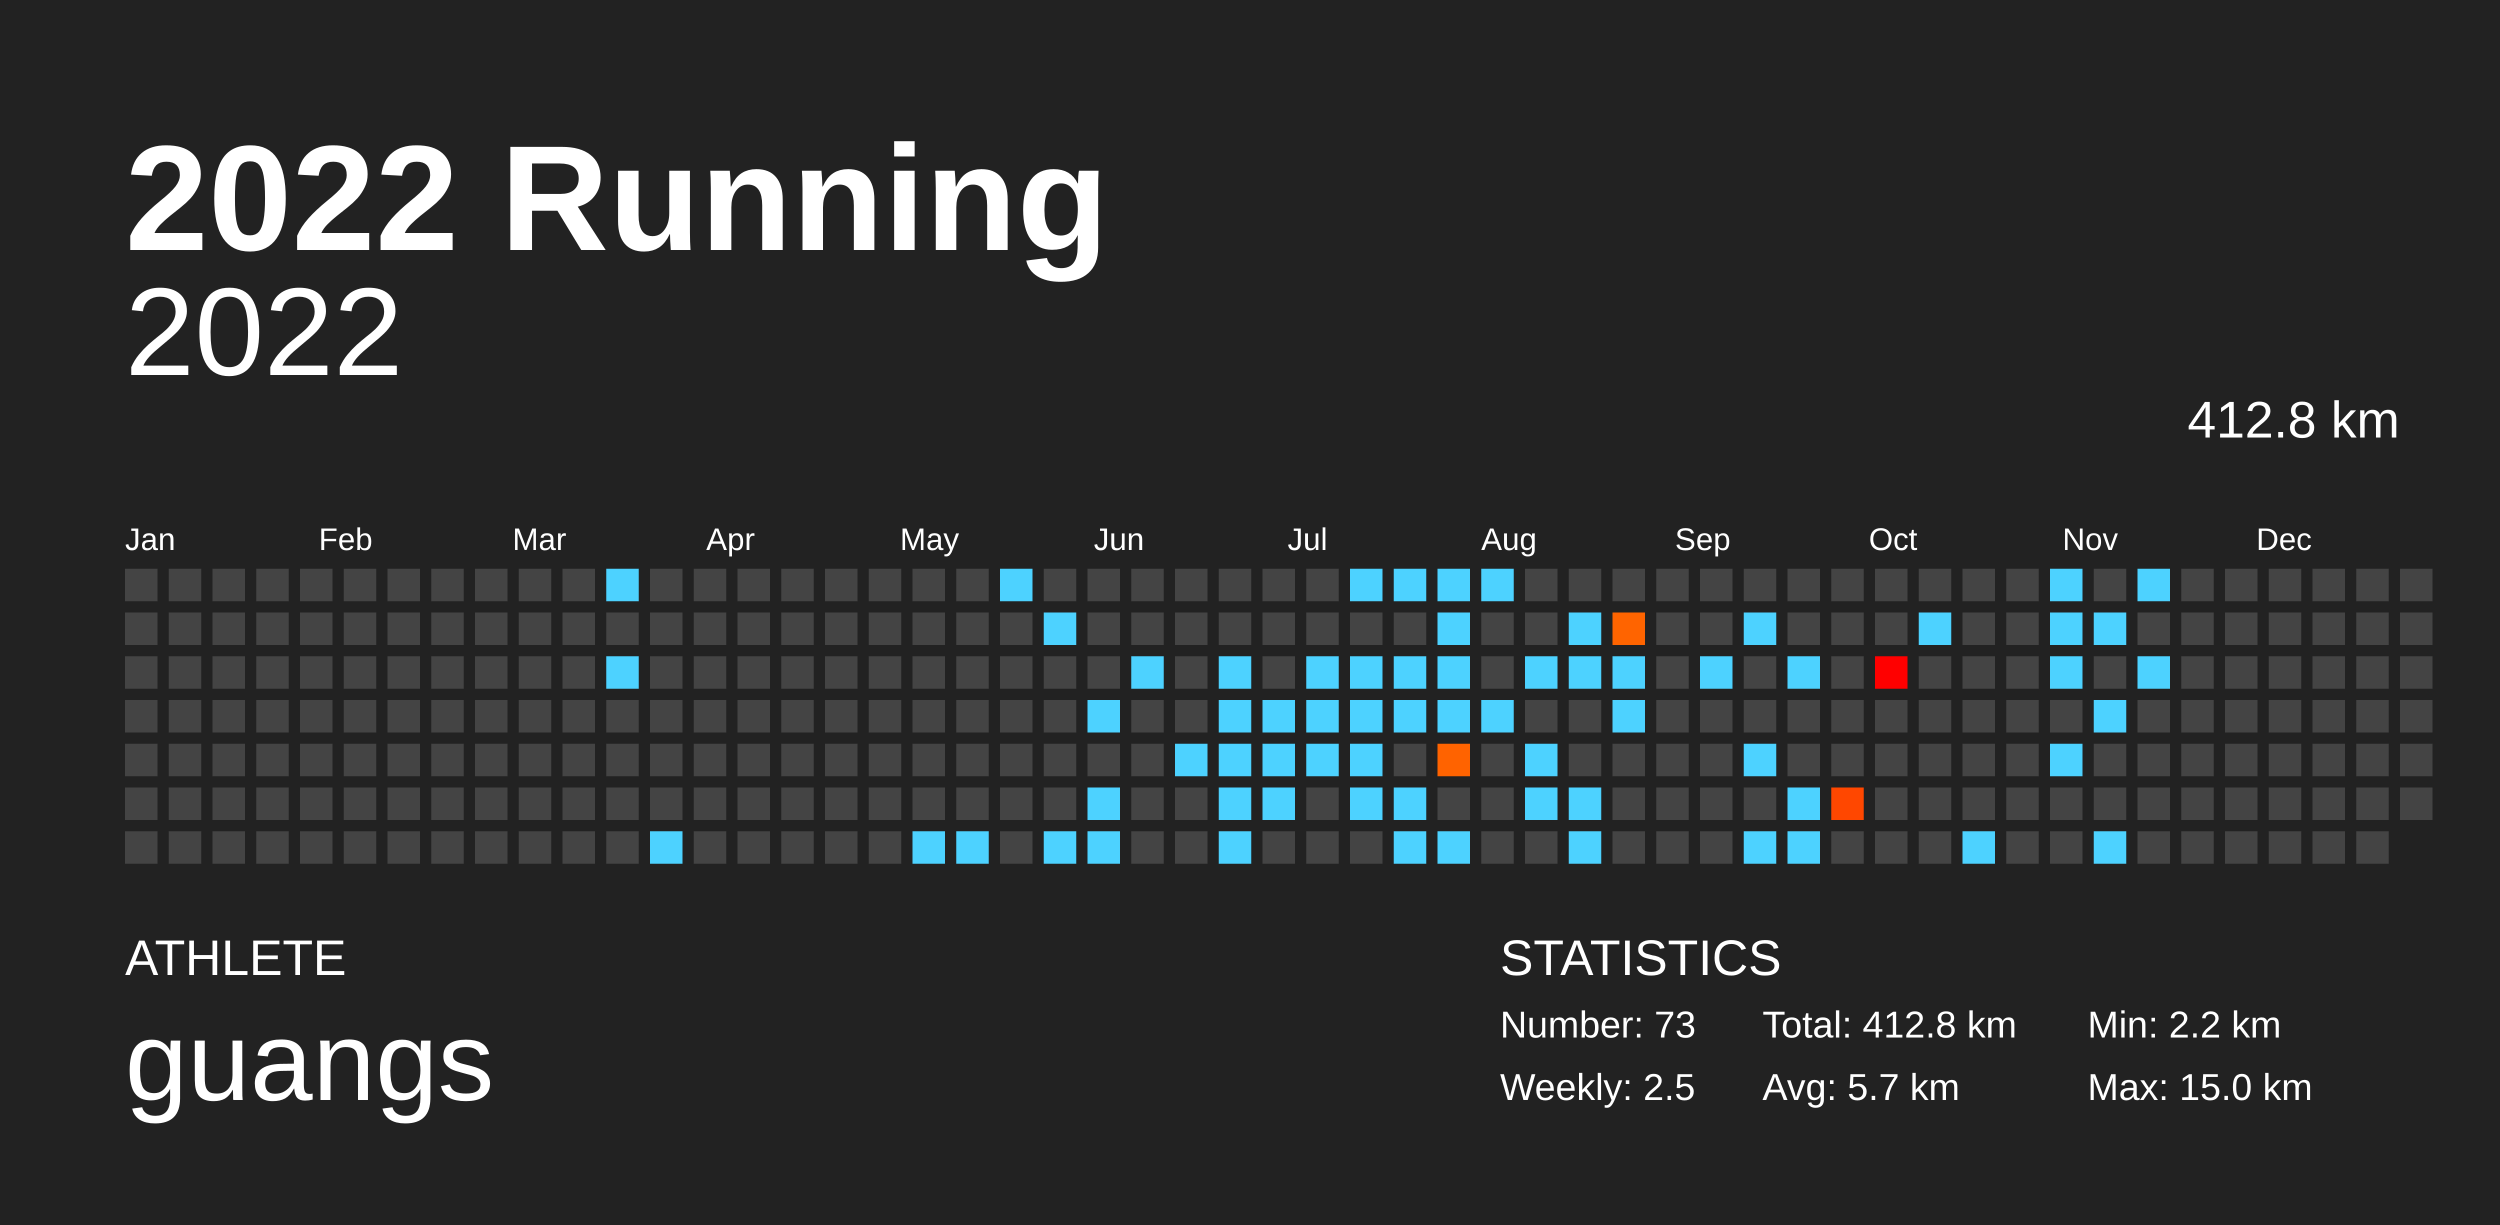
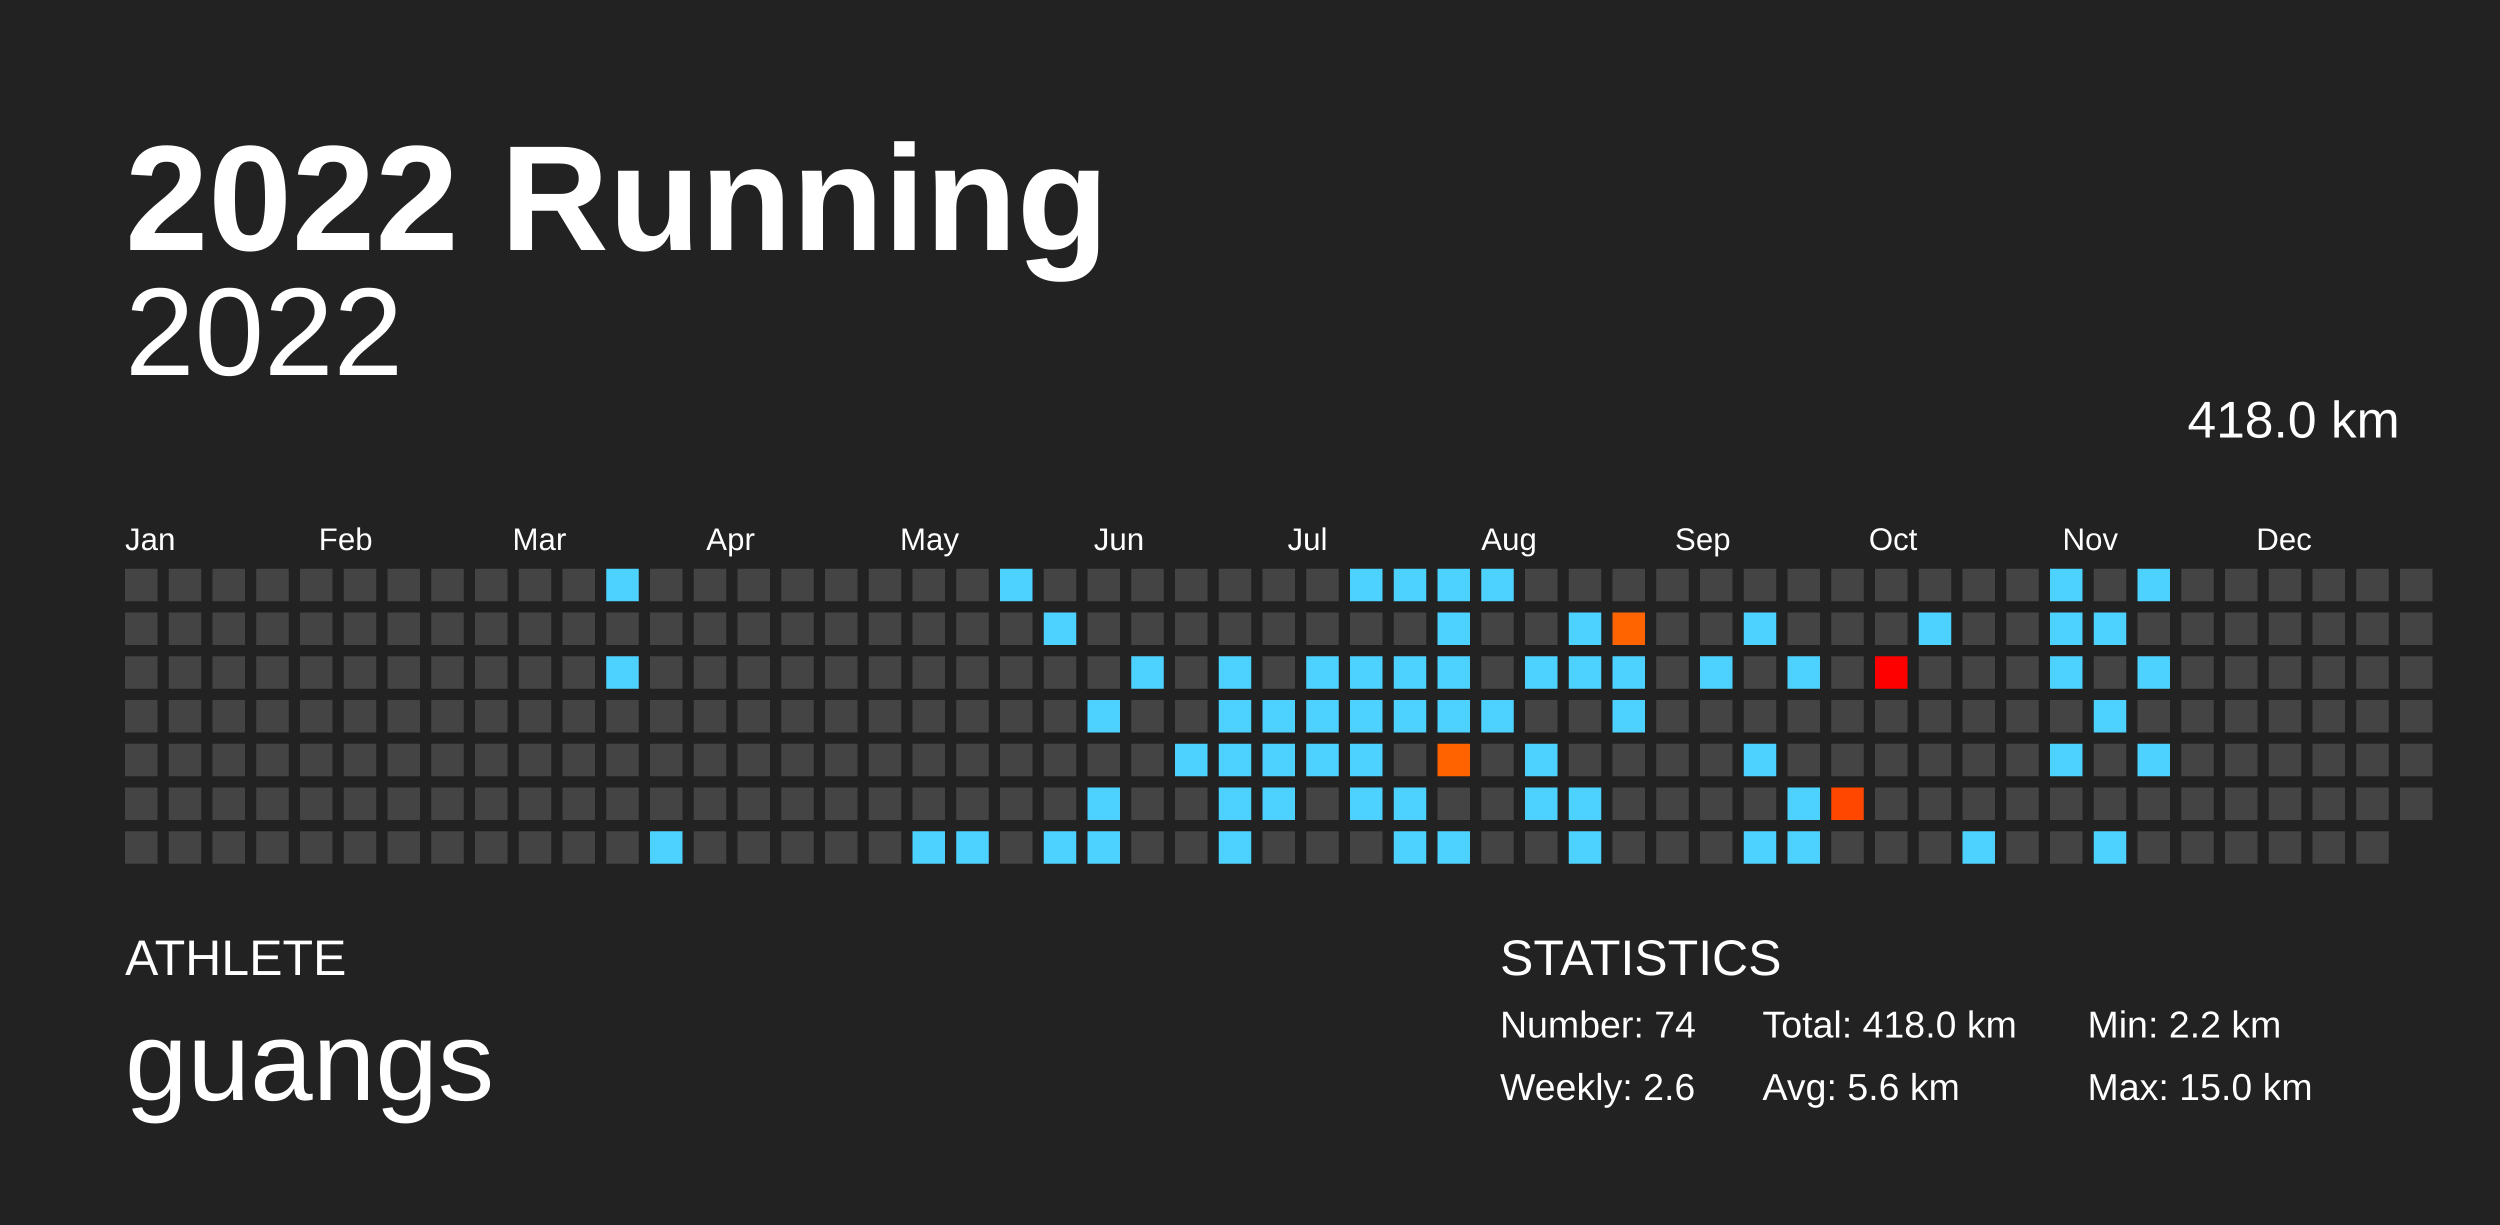
<svg xmlns="http://www.w3.org/2000/svg" baseProfile="full" height="98mm" version="1.1" viewBox="0,0,200,98" width="200mm">
  <defs />
  <rect fill="#222222" height="98" width="200" x="0" y="0" />
  <text fill="#FFFFFF" style="font-size:12px; font-family:Arial; font-weight:bold;" x="10" y="20">2022 Running</text>
  <text fill="#FFFFFF" style="font-size:4px; font-family:Arial" x="10" y="78">ATHLETE</text>
  <text fill="#FFFFFF" style="font-size:9px; font-family:Arial" x="10" y="88">guangs</text>
  <text fill="#FFFFFF" style="font-size:4px; font-family:Arial" x="120" y="78">STATISTICS</text>
-   <text fill="#FFFFFF" style="font-size:3px; font-family:Arial" x="120" y="83">Number: 73</text>
-   <text fill="#FFFFFF" style="font-size:3px; font-family:Arial" x="120" y="88">Weekly: 2.5</text>
-   <text fill="#FFFFFF" style="font-size:3px; font-family:Arial" x="141" y="83">Total: 412.8 km</text>
-   <text fill="#FFFFFF" style="font-size:3px; font-family:Arial" x="141" y="88">Avg: 5.7 km</text>
+   <text fill="#FFFFFF" style="font-size:3px; font-family:Arial" x="120" y="83">Number: 74</text>
+   <text fill="#FFFFFF" style="font-size:3px; font-family:Arial" x="120" y="88">Weekly: 2.6</text>
+   <text fill="#FFFFFF" style="font-size:3px; font-family:Arial" x="141" y="83">Total: 418.0 km</text>
+   <text fill="#FFFFFF" style="font-size:3px; font-family:Arial" x="141" y="88">Avg: 5.6 km</text>
  <text fill="#FFFFFF" style="font-size:3px; font-family:Arial" x="167" y="83">Min: 2.2 km</text>
  <text fill="#FFFFFF" style="font-size:3px; font-family:Arial" x="167" y="88">Max: 15.0 km</text>
  <text alignment-baseline="hanging" fill="#FFFFFF" style="font-size:10.0px; font-family:Arial;" x="10" y="30">2022</text>
-   <text alignment-baseline="hanging" fill="#FFFFFF" style="font-size:4.125px; font-family:Arial;" x="175" y="35">412.8 km</text>
+   <text alignment-baseline="hanging" fill="#FFFFFF" style="font-size:4.125px; font-family:Arial;" x="175" y="35">418.0 km</text>
  <text fill="#FFFFFF" style="font-size:2.5px; font-family:Arial" x="10.0" y="44">Jan</text>
  <text fill="#FFFFFF" style="font-size:2.5px; font-family:Arial" x="25.5" y="44">Feb</text>
  <text fill="#FFFFFF" style="font-size:2.5px; font-family:Arial" x="41.0" y="44">Mar</text>
  <text fill="#FFFFFF" style="font-size:2.5px; font-family:Arial" x="56.5" y="44">Apr</text>
  <text fill="#FFFFFF" style="font-size:2.5px; font-family:Arial" x="72.0" y="44">May</text>
  <text fill="#FFFFFF" style="font-size:2.5px; font-family:Arial" x="87.5" y="44">Jun</text>
  <text fill="#FFFFFF" style="font-size:2.5px; font-family:Arial" x="103.0" y="44">Jul</text>
  <text fill="#FFFFFF" style="font-size:2.5px; font-family:Arial" x="118.5" y="44">Aug</text>
  <text fill="#FFFFFF" style="font-size:2.5px; font-family:Arial" x="134.0" y="44">Sep</text>
  <text fill="#FFFFFF" style="font-size:2.5px; font-family:Arial" x="149.5" y="44">Oct</text>
  <text fill="#FFFFFF" style="font-size:2.5px; font-family:Arial" x="165.0" y="44">Nov</text>
  <text fill="#FFFFFF" style="font-size:2.5px; font-family:Arial" x="180.5" y="44">Dec</text>
  <rect fill="#444444" height="2.6" width="2.6" x="10.0" y="45.5" />
  <rect fill="#444444" height="2.6" width="2.6" x="10.0" y="49.0" />
  <rect fill="#444444" height="2.6" width="2.6" x="10.0" y="52.5" />
  <rect fill="#444444" height="2.6" width="2.6" x="10.0" y="56.0" />
  <rect fill="#444444" height="2.6" width="2.6" x="10.0" y="59.5" />
  <rect fill="#444444" height="2.6" width="2.6" x="10.0" y="63.0" />
  <rect fill="#444444" height="2.6" width="2.6" x="10.0" y="66.5" />
  <rect fill="#444444" height="2.6" width="2.6" x="13.5" y="45.5" />
  <rect fill="#444444" height="2.6" width="2.6" x="13.5" y="49.0" />
  <rect fill="#444444" height="2.6" width="2.6" x="13.5" y="52.5" />
  <rect fill="#444444" height="2.6" width="2.6" x="13.5" y="56.0" />
  <rect fill="#444444" height="2.6" width="2.6" x="13.5" y="59.5" />
  <rect fill="#444444" height="2.6" width="2.6" x="13.5" y="63.0" />
  <rect fill="#444444" height="2.6" width="2.6" x="13.5" y="66.5" />
  <rect fill="#444444" height="2.6" width="2.6" x="17.0" y="45.5" />
  <rect fill="#444444" height="2.6" width="2.6" x="17.0" y="49.0" />
  <rect fill="#444444" height="2.6" width="2.6" x="17.0" y="52.5" />
  <rect fill="#444444" height="2.6" width="2.6" x="17.0" y="56.0" />
  <rect fill="#444444" height="2.6" width="2.6" x="17.0" y="59.5" />
  <rect fill="#444444" height="2.6" width="2.6" x="17.0" y="63.0" />
  <rect fill="#444444" height="2.6" width="2.6" x="17.0" y="66.5" />
  <rect fill="#444444" height="2.6" width="2.6" x="20.5" y="45.5" />
  <rect fill="#444444" height="2.6" width="2.6" x="20.5" y="49.0" />
  <rect fill="#444444" height="2.6" width="2.6" x="20.5" y="52.5" />
  <rect fill="#444444" height="2.6" width="2.6" x="20.5" y="56.0" />
  <rect fill="#444444" height="2.6" width="2.6" x="20.5" y="59.5" />
  <rect fill="#444444" height="2.6" width="2.6" x="20.5" y="63.0" />
  <rect fill="#444444" height="2.6" width="2.6" x="20.5" y="66.5" />
  <rect fill="#444444" height="2.6" width="2.6" x="24.0" y="45.5" />
  <rect fill="#444444" height="2.6" width="2.6" x="24.0" y="49.0" />
  <rect fill="#444444" height="2.6" width="2.6" x="24.0" y="52.5" />
  <rect fill="#444444" height="2.6" width="2.6" x="24.0" y="56.0" />
  <rect fill="#444444" height="2.6" width="2.6" x="24.0" y="59.5" />
  <rect fill="#444444" height="2.6" width="2.6" x="24.0" y="63.0" />
  <rect fill="#444444" height="2.6" width="2.6" x="24.0" y="66.5" />
  <rect fill="#444444" height="2.6" width="2.6" x="27.5" y="45.5" />
  <rect fill="#444444" height="2.6" width="2.6" x="27.5" y="49.0" />
  <rect fill="#444444" height="2.6" width="2.6" x="27.5" y="52.5" />
  <rect fill="#444444" height="2.6" width="2.6" x="27.5" y="56.0" />
  <rect fill="#444444" height="2.6" width="2.6" x="27.5" y="59.5" />
  <rect fill="#444444" height="2.6" width="2.6" x="27.5" y="63.0" />
  <rect fill="#444444" height="2.6" width="2.6" x="27.5" y="66.5" />
  <rect fill="#444444" height="2.6" width="2.6" x="31.0" y="45.5" />
  <rect fill="#444444" height="2.6" width="2.6" x="31.0" y="49.0" />
  <rect fill="#444444" height="2.6" width="2.6" x="31.0" y="52.5" />
  <rect fill="#444444" height="2.6" width="2.6" x="31.0" y="56.0" />
  <rect fill="#444444" height="2.6" width="2.6" x="31.0" y="59.5" />
  <rect fill="#444444" height="2.6" width="2.6" x="31.0" y="63.0" />
  <rect fill="#444444" height="2.6" width="2.6" x="31.0" y="66.5" />
  <rect fill="#444444" height="2.6" width="2.6" x="34.5" y="45.5" />
  <rect fill="#444444" height="2.6" width="2.6" x="34.5" y="49.0" />
  <rect fill="#444444" height="2.6" width="2.6" x="34.5" y="52.5" />
  <rect fill="#444444" height="2.6" width="2.6" x="34.5" y="56.0" />
  <rect fill="#444444" height="2.6" width="2.6" x="34.5" y="59.5" />
  <rect fill="#444444" height="2.6" width="2.6" x="34.5" y="63.0" />
  <rect fill="#444444" height="2.6" width="2.6" x="34.5" y="66.5" />
  <rect fill="#444444" height="2.6" width="2.6" x="38.0" y="45.5" />
  <rect fill="#444444" height="2.6" width="2.6" x="38.0" y="49.0" />
  <rect fill="#444444" height="2.6" width="2.6" x="38.0" y="52.5" />
  <rect fill="#444444" height="2.6" width="2.6" x="38.0" y="56.0" />
  <rect fill="#444444" height="2.6" width="2.6" x="38.0" y="59.5" />
  <rect fill="#444444" height="2.6" width="2.6" x="38.0" y="63.0" />
  <rect fill="#444444" height="2.6" width="2.6" x="38.0" y="66.5" />
  <rect fill="#444444" height="2.6" width="2.6" x="41.5" y="45.5" />
  <rect fill="#444444" height="2.6" width="2.6" x="41.5" y="49.0" />
  <rect fill="#444444" height="2.6" width="2.6" x="41.5" y="52.5" />
  <rect fill="#444444" height="2.6" width="2.6" x="41.5" y="56.0" />
  <rect fill="#444444" height="2.6" width="2.6" x="41.5" y="59.5" />
  <rect fill="#444444" height="2.6" width="2.6" x="41.5" y="63.0" />
  <rect fill="#444444" height="2.6" width="2.6" x="41.5" y="66.5" />
  <rect fill="#444444" height="2.6" width="2.6" x="45.0" y="45.5" />
  <rect fill="#444444" height="2.6" width="2.6" x="45.0" y="49.0" />
  <rect fill="#444444" height="2.6" width="2.6" x="45.0" y="52.5" />
  <rect fill="#444444" height="2.6" width="2.6" x="45.0" y="56.0" />
  <rect fill="#444444" height="2.6" width="2.6" x="45.0" y="59.5" />
  <rect fill="#444444" height="2.6" width="2.6" x="45.0" y="63.0" />
  <rect fill="#444444" height="2.6" width="2.6" x="45.0" y="66.5" />
  <rect fill="#4dd2ff" height="2.6" width="2.6" x="48.5" y="45.5" />
  <rect fill="#444444" height="2.6" width="2.6" x="48.5" y="49.0" />
  <rect fill="#4dd2ff" height="2.6" width="2.6" x="48.5" y="52.5" />
  <rect fill="#444444" height="2.6" width="2.6" x="48.5" y="56.0" />
  <rect fill="#444444" height="2.6" width="2.6" x="48.5" y="59.5" />
  <rect fill="#444444" height="2.6" width="2.6" x="48.5" y="63.0" />
  <rect fill="#444444" height="2.6" width="2.6" x="48.5" y="66.5" />
  <rect fill="#444444" height="2.6" width="2.6" x="52.0" y="45.5" />
  <rect fill="#444444" height="2.6" width="2.6" x="52.0" y="49.0" />
  <rect fill="#444444" height="2.6" width="2.6" x="52.0" y="52.5" />
  <rect fill="#444444" height="2.6" width="2.6" x="52.0" y="56.0" />
  <rect fill="#444444" height="2.6" width="2.6" x="52.0" y="59.5" />
  <rect fill="#444444" height="2.6" width="2.6" x="52.0" y="63.0" />
  <rect fill="#4dd2ff" height="2.6" width="2.6" x="52.0" y="66.5" />
  <rect fill="#444444" height="2.6" width="2.6" x="55.5" y="45.5" />
  <rect fill="#444444" height="2.6" width="2.6" x="55.5" y="49.0" />
  <rect fill="#444444" height="2.6" width="2.6" x="55.5" y="52.5" />
  <rect fill="#444444" height="2.6" width="2.6" x="55.5" y="56.0" />
  <rect fill="#444444" height="2.6" width="2.6" x="55.5" y="59.5" />
  <rect fill="#444444" height="2.6" width="2.6" x="55.5" y="63.0" />
  <rect fill="#444444" height="2.6" width="2.6" x="55.5" y="66.5" />
  <rect fill="#444444" height="2.6" width="2.6" x="59.0" y="45.5" />
  <rect fill="#444444" height="2.6" width="2.6" x="59.0" y="49.0" />
  <rect fill="#444444" height="2.6" width="2.6" x="59.0" y="52.5" />
  <rect fill="#444444" height="2.6" width="2.6" x="59.0" y="56.0" />
  <rect fill="#444444" height="2.6" width="2.6" x="59.0" y="59.5" />
  <rect fill="#444444" height="2.6" width="2.6" x="59.0" y="63.0" />
  <rect fill="#444444" height="2.6" width="2.6" x="59.0" y="66.5" />
  <rect fill="#444444" height="2.6" width="2.6" x="62.5" y="45.5" />
  <rect fill="#444444" height="2.6" width="2.6" x="62.5" y="49.0" />
  <rect fill="#444444" height="2.6" width="2.6" x="62.5" y="52.5" />
  <rect fill="#444444" height="2.6" width="2.6" x="62.5" y="56.0" />
  <rect fill="#444444" height="2.6" width="2.6" x="62.5" y="59.5" />
  <rect fill="#444444" height="2.6" width="2.6" x="62.5" y="63.0" />
  <rect fill="#444444" height="2.6" width="2.6" x="62.5" y="66.5" />
  <rect fill="#444444" height="2.6" width="2.6" x="66.0" y="45.5" />
  <rect fill="#444444" height="2.6" width="2.6" x="66.0" y="49.0" />
  <rect fill="#444444" height="2.6" width="2.6" x="66.0" y="52.5" />
  <rect fill="#444444" height="2.6" width="2.6" x="66.0" y="56.0" />
  <rect fill="#444444" height="2.6" width="2.6" x="66.0" y="59.5" />
  <rect fill="#444444" height="2.6" width="2.6" x="66.0" y="63.0" />
  <rect fill="#444444" height="2.6" width="2.6" x="66.0" y="66.5" />
  <rect fill="#444444" height="2.6" width="2.6" x="69.5" y="45.5" />
  <rect fill="#444444" height="2.6" width="2.6" x="69.5" y="49.0" />
  <rect fill="#444444" height="2.6" width="2.6" x="69.5" y="52.5" />
  <rect fill="#444444" height="2.6" width="2.6" x="69.5" y="56.0" />
  <rect fill="#444444" height="2.6" width="2.6" x="69.5" y="59.5" />
  <rect fill="#444444" height="2.6" width="2.6" x="69.5" y="63.0" />
  <rect fill="#444444" height="2.6" width="2.6" x="69.5" y="66.5" />
  <rect fill="#444444" height="2.6" width="2.6" x="73.0" y="45.5" />
  <rect fill="#444444" height="2.6" width="2.6" x="73.0" y="49.0" />
  <rect fill="#444444" height="2.6" width="2.6" x="73.0" y="52.5" />
  <rect fill="#444444" height="2.6" width="2.6" x="73.0" y="56.0" />
  <rect fill="#444444" height="2.6" width="2.6" x="73.0" y="59.5" />
  <rect fill="#444444" height="2.6" width="2.6" x="73.0" y="63.0" />
  <rect fill="#4dd2ff" height="2.6" width="2.6" x="73.0" y="66.5" />
  <rect fill="#444444" height="2.6" width="2.6" x="76.5" y="45.5" />
  <rect fill="#444444" height="2.6" width="2.6" x="76.5" y="49.0" />
  <rect fill="#444444" height="2.6" width="2.6" x="76.5" y="52.5" />
  <rect fill="#444444" height="2.6" width="2.6" x="76.5" y="56.0" />
  <rect fill="#444444" height="2.6" width="2.6" x="76.5" y="59.5" />
  <rect fill="#444444" height="2.6" width="2.6" x="76.5" y="63.0" />
  <rect fill="#4dd2ff" height="2.6" width="2.6" x="76.5" y="66.5" />
  <rect fill="#4dd2ff" height="2.6" width="2.6" x="80.0" y="45.5" />
  <rect fill="#444444" height="2.6" width="2.6" x="80.0" y="49.0" />
  <rect fill="#444444" height="2.6" width="2.6" x="80.0" y="52.5" />
  <rect fill="#444444" height="2.6" width="2.6" x="80.0" y="56.0" />
  <rect fill="#444444" height="2.6" width="2.6" x="80.0" y="59.5" />
  <rect fill="#444444" height="2.6" width="2.6" x="80.0" y="63.0" />
  <rect fill="#444444" height="2.6" width="2.6" x="80.0" y="66.5" />
  <rect fill="#444444" height="2.6" width="2.6" x="83.5" y="45.5" />
  <rect fill="#4dd2ff" height="2.6" width="2.6" x="83.5" y="49.0" />
  <rect fill="#444444" height="2.6" width="2.6" x="83.5" y="52.5" />
  <rect fill="#444444" height="2.6" width="2.6" x="83.5" y="56.0" />
  <rect fill="#444444" height="2.6" width="2.6" x="83.5" y="59.5" />
  <rect fill="#444444" height="2.6" width="2.6" x="83.5" y="63.0" />
  <rect fill="#4dd2ff" height="2.6" width="2.6" x="83.5" y="66.5" />
  <rect fill="#444444" height="2.6" width="2.6" x="87.0" y="45.5" />
  <rect fill="#444444" height="2.6" width="2.6" x="87.0" y="49.0" />
  <rect fill="#444444" height="2.6" width="2.6" x="87.0" y="52.5" />
  <rect fill="#4dd2ff" height="2.6" width="2.6" x="87.0" y="56.0" />
  <rect fill="#444444" height="2.6" width="2.6" x="87.0" y="59.5" />
  <rect fill="#4dd2ff" height="2.6" width="2.6" x="87.0" y="63.0" />
  <rect fill="#4dd2ff" height="2.6" width="2.6" x="87.0" y="66.5" />
  <rect fill="#444444" height="2.6" width="2.6" x="90.5" y="45.5" />
  <rect fill="#444444" height="2.6" width="2.6" x="90.5" y="49.0" />
  <rect fill="#4dd2ff" height="2.6" width="2.6" x="90.5" y="52.5" />
  <rect fill="#444444" height="2.6" width="2.6" x="90.5" y="56.0" />
  <rect fill="#444444" height="2.6" width="2.6" x="90.5" y="59.5" />
  <rect fill="#444444" height="2.6" width="2.6" x="90.5" y="63.0" />
  <rect fill="#444444" height="2.6" width="2.6" x="90.5" y="66.5" />
  <rect fill="#444444" height="2.6" width="2.6" x="94.0" y="45.5" />
  <rect fill="#444444" height="2.6" width="2.6" x="94.0" y="49.0" />
  <rect fill="#444444" height="2.6" width="2.6" x="94.0" y="52.5" />
  <rect fill="#444444" height="2.6" width="2.6" x="94.0" y="56.0" />
  <rect fill="#4dd2ff" height="2.6" width="2.6" x="94.0" y="59.5" />
  <rect fill="#444444" height="2.6" width="2.6" x="94.0" y="63.0" />
  <rect fill="#444444" height="2.6" width="2.6" x="94.0" y="66.5" />
  <rect fill="#444444" height="2.6" width="2.6" x="97.5" y="45.5" />
  <rect fill="#444444" height="2.6" width="2.6" x="97.5" y="49.0" />
  <rect fill="#4dd2ff" height="2.6" width="2.6" x="97.5" y="52.5" />
  <rect fill="#4dd2ff" height="2.6" width="2.6" x="97.5" y="56.0" />
  <rect fill="#4dd2ff" height="2.6" width="2.6" x="97.5" y="59.5" />
  <rect fill="#4dd2ff" height="2.6" width="2.6" x="97.5" y="63.0" />
  <rect fill="#4dd2ff" height="2.6" width="2.6" x="97.5" y="66.5" />
  <rect fill="#444444" height="2.6" width="2.6" x="101.0" y="45.5" />
  <rect fill="#444444" height="2.6" width="2.6" x="101.0" y="49.0" />
  <rect fill="#444444" height="2.6" width="2.6" x="101.0" y="52.5" />
  <rect fill="#4dd2ff" height="2.6" width="2.6" x="101.0" y="56.0" />
  <rect fill="#4dd2ff" height="2.6" width="2.6" x="101.0" y="59.5" />
  <rect fill="#4dd2ff" height="2.6" width="2.6" x="101.0" y="63.0" />
  <rect fill="#444444" height="2.6" width="2.6" x="101.0" y="66.5" />
  <rect fill="#444444" height="2.6" width="2.6" x="104.5" y="45.5" />
  <rect fill="#444444" height="2.6" width="2.6" x="104.5" y="49.0" />
  <rect fill="#4dd2ff" height="2.6" width="2.6" x="104.5" y="52.5" />
  <rect fill="#4dd2ff" height="2.6" width="2.6" x="104.5" y="56.0" />
  <rect fill="#4dd2ff" height="2.6" width="2.6" x="104.5" y="59.5" />
  <rect fill="#444444" height="2.6" width="2.6" x="104.5" y="63.0" />
  <rect fill="#444444" height="2.6" width="2.6" x="104.5" y="66.5" />
  <rect fill="#4dd2ff" height="2.6" width="2.6" x="108.0" y="45.5" />
  <rect fill="#444444" height="2.6" width="2.6" x="108.0" y="49.0" />
  <rect fill="#4dd2ff" height="2.6" width="2.6" x="108.0" y="52.5" />
  <rect fill="#4dd2ff" height="2.6" width="2.6" x="108.0" y="56.0" />
  <rect fill="#4dd2ff" height="2.6" width="2.6" x="108.0" y="59.5" />
  <rect fill="#4dd2ff" height="2.6" width="2.6" x="108.0" y="63.0" />
  <rect fill="#444444" height="2.6" width="2.6" x="108.0" y="66.5" />
  <rect fill="#4dd2ff" height="2.6" width="2.6" x="111.5" y="45.5" />
  <rect fill="#444444" height="2.6" width="2.6" x="111.5" y="49.0" />
  <rect fill="#4dd2ff" height="2.6" width="2.6" x="111.5" y="52.5" />
  <rect fill="#4dd2ff" height="2.6" width="2.6" x="111.5" y="56.0" />
  <rect fill="#444444" height="2.6" width="2.6" x="111.5" y="59.5" />
  <rect fill="#4dd2ff" height="2.6" width="2.6" x="111.5" y="63.0" />
  <rect fill="#4dd2ff" height="2.6" width="2.6" x="111.5" y="66.5" />
  <rect fill="#4dd2ff" height="2.6" width="2.6" x="115.0" y="45.5" />
  <rect fill="#4dd2ff" height="2.6" width="2.6" x="115.0" y="49.0" />
  <rect fill="#4dd2ff" height="2.6" width="2.6" x="115.0" y="52.5" />
  <rect fill="#4dd2ff" height="2.6" width="2.6" x="115.0" y="56.0" />
  <rect fill="#ff6300" height="2.6" width="2.6" x="115.0" y="59.5" />
  <rect fill="#444444" height="2.6" width="2.6" x="115.0" y="63.0" />
  <rect fill="#4dd2ff" height="2.6" width="2.6" x="115.0" y="66.5" />
  <rect fill="#4dd2ff" height="2.6" width="2.6" x="118.5" y="45.5" />
  <rect fill="#444444" height="2.6" width="2.6" x="118.5" y="49.0" />
  <rect fill="#444444" height="2.6" width="2.6" x="118.5" y="52.5" />
  <rect fill="#4dd2ff" height="2.6" width="2.6" x="118.5" y="56.0" />
  <rect fill="#444444" height="2.6" width="2.6" x="118.5" y="59.5" />
  <rect fill="#444444" height="2.6" width="2.6" x="118.5" y="63.0" />
  <rect fill="#444444" height="2.6" width="2.6" x="118.5" y="66.5" />
  <rect fill="#444444" height="2.6" width="2.6" x="122.0" y="45.5" />
  <rect fill="#444444" height="2.6" width="2.6" x="122.0" y="49.0" />
  <rect fill="#4dd2ff" height="2.6" width="2.6" x="122.0" y="52.5" />
  <rect fill="#444444" height="2.6" width="2.6" x="122.0" y="56.0" />
  <rect fill="#4dd2ff" height="2.6" width="2.6" x="122.0" y="59.5" />
  <rect fill="#4dd2ff" height="2.6" width="2.6" x="122.0" y="63.0" />
  <rect fill="#444444" height="2.6" width="2.6" x="122.0" y="66.5" />
  <rect fill="#444444" height="2.6" width="2.6" x="125.5" y="45.5" />
  <rect fill="#4dd2ff" height="2.6" width="2.6" x="125.5" y="49.0" />
  <rect fill="#4dd2ff" height="2.6" width="2.6" x="125.5" y="52.5" />
  <rect fill="#444444" height="2.6" width="2.6" x="125.5" y="56.0" />
  <rect fill="#444444" height="2.6" width="2.6" x="125.5" y="59.5" />
  <rect fill="#4dd2ff" height="2.6" width="2.6" x="125.5" y="63.0" />
  <rect fill="#4dd2ff" height="2.6" width="2.6" x="125.5" y="66.5" />
  <rect fill="#444444" height="2.6" width="2.6" x="129.0" y="45.5" />
  <rect fill="#ff6400" height="2.6" width="2.6" x="129.0" y="49.0" />
  <rect fill="#4dd2ff" height="2.6" width="2.6" x="129.0" y="52.5" />
  <rect fill="#4dd2ff" height="2.6" width="2.6" x="129.0" y="56.0" />
  <rect fill="#444444" height="2.6" width="2.6" x="129.0" y="59.5" />
  <rect fill="#444444" height="2.6" width="2.6" x="129.0" y="63.0" />
  <rect fill="#444444" height="2.6" width="2.6" x="129.0" y="66.5" />
  <rect fill="#444444" height="2.6" width="2.6" x="132.5" y="45.5" />
  <rect fill="#444444" height="2.6" width="2.6" x="132.5" y="49.0" />
  <rect fill="#444444" height="2.6" width="2.6" x="132.5" y="52.5" />
  <rect fill="#444444" height="2.6" width="2.6" x="132.5" y="56.0" />
  <rect fill="#444444" height="2.6" width="2.6" x="132.5" y="59.5" />
  <rect fill="#444444" height="2.6" width="2.6" x="132.5" y="63.0" />
  <rect fill="#444444" height="2.6" width="2.6" x="132.5" y="66.5" />
  <rect fill="#444444" height="2.6" width="2.6" x="136.0" y="45.5" />
  <rect fill="#444444" height="2.6" width="2.6" x="136.0" y="49.0" />
  <rect fill="#4dd2ff" height="2.6" width="2.6" x="136.0" y="52.5" />
  <rect fill="#444444" height="2.6" width="2.6" x="136.0" y="56.0" />
  <rect fill="#444444" height="2.6" width="2.6" x="136.0" y="59.5" />
  <rect fill="#444444" height="2.6" width="2.6" x="136.0" y="63.0" />
  <rect fill="#444444" height="2.6" width="2.6" x="136.0" y="66.5" />
  <rect fill="#444444" height="2.6" width="2.6" x="139.5" y="45.5" />
  <rect fill="#4dd2ff" height="2.6" width="2.6" x="139.5" y="49.0" />
  <rect fill="#444444" height="2.6" width="2.6" x="139.5" y="52.5" />
  <rect fill="#444444" height="2.6" width="2.6" x="139.5" y="56.0" />
  <rect fill="#4dd2ff" height="2.6" width="2.6" x="139.5" y="59.5" />
  <rect fill="#444444" height="2.6" width="2.6" x="139.5" y="63.0" />
  <rect fill="#4dd2ff" height="2.6" width="2.6" x="139.5" y="66.5" />
  <rect fill="#444444" height="2.6" width="2.6" x="143.0" y="45.5" />
  <rect fill="#444444" height="2.6" width="2.6" x="143.0" y="49.0" />
  <rect fill="#4dd2ff" height="2.6" width="2.6" x="143.0" y="52.5" />
  <rect fill="#444444" height="2.6" width="2.6" x="143.0" y="56.0" />
  <rect fill="#444444" height="2.6" width="2.6" x="143.0" y="59.5" />
  <rect fill="#4dd2ff" height="2.6" width="2.6" x="143.0" y="63.0" />
  <rect fill="#4dd2ff" height="2.6" width="2.6" x="143.0" y="66.5" />
  <rect fill="#444444" height="2.6" width="2.6" x="146.5" y="45.5" />
  <rect fill="#444444" height="2.6" width="2.6" x="146.5" y="49.0" />
  <rect fill="#444444" height="2.6" width="2.6" x="146.5" y="52.5" />
  <rect fill="#444444" height="2.6" width="2.6" x="146.5" y="56.0" />
  <rect fill="#444444" height="2.6" width="2.6" x="146.5" y="59.5" />
  <rect fill="#ff4700" height="2.6" width="2.6" x="146.5" y="63.0" />
  <rect fill="#444444" height="2.6" width="2.6" x="146.5" y="66.5" />
  <rect fill="#444444" height="2.6" width="2.6" x="150.0" y="45.5" />
  <rect fill="#444444" height="2.6" width="2.6" x="150.0" y="49.0" />
  <rect fill="#ff0000" height="2.6" width="2.6" x="150.0" y="52.5" />
  <rect fill="#444444" height="2.6" width="2.6" x="150.0" y="56.0" />
  <rect fill="#444444" height="2.6" width="2.6" x="150.0" y="59.5" />
  <rect fill="#444444" height="2.6" width="2.6" x="150.0" y="63.0" />
  <rect fill="#444444" height="2.6" width="2.6" x="150.0" y="66.5" />
  <rect fill="#444444" height="2.6" width="2.6" x="153.5" y="45.5" />
  <rect fill="#4dd2ff" height="2.6" width="2.6" x="153.5" y="49.0" />
  <rect fill="#444444" height="2.6" width="2.6" x="153.5" y="52.5" />
  <rect fill="#444444" height="2.6" width="2.6" x="153.5" y="56.0" />
  <rect fill="#444444" height="2.6" width="2.6" x="153.5" y="59.5" />
  <rect fill="#444444" height="2.6" width="2.6" x="153.5" y="63.0" />
  <rect fill="#444444" height="2.6" width="2.6" x="153.5" y="66.5" />
  <rect fill="#444444" height="2.6" width="2.6" x="157.0" y="45.5" />
  <rect fill="#444444" height="2.6" width="2.6" x="157.0" y="49.0" />
  <rect fill="#444444" height="2.6" width="2.6" x="157.0" y="52.5" />
  <rect fill="#444444" height="2.6" width="2.6" x="157.0" y="56.0" />
  <rect fill="#444444" height="2.6" width="2.6" x="157.0" y="59.5" />
  <rect fill="#444444" height="2.6" width="2.6" x="157.0" y="63.0" />
  <rect fill="#4dd2ff" height="2.6" width="2.6" x="157.0" y="66.5" />
  <rect fill="#444444" height="2.6" width="2.6" x="160.5" y="45.5" />
  <rect fill="#444444" height="2.6" width="2.6" x="160.5" y="49.0" />
  <rect fill="#444444" height="2.6" width="2.6" x="160.5" y="52.5" />
  <rect fill="#444444" height="2.6" width="2.6" x="160.5" y="56.0" />
  <rect fill="#444444" height="2.6" width="2.6" x="160.5" y="59.5" />
  <rect fill="#444444" height="2.6" width="2.6" x="160.5" y="63.0" />
  <rect fill="#444444" height="2.6" width="2.6" x="160.5" y="66.5" />
  <rect fill="#4dd2ff" height="2.6" width="2.6" x="164.0" y="45.5" />
  <rect fill="#4dd2ff" height="2.6" width="2.6" x="164.0" y="49.0" />
  <rect fill="#4dd2ff" height="2.6" width="2.6" x="164.0" y="52.5" />
  <rect fill="#444444" height="2.6" width="2.6" x="164.0" y="56.0" />
  <rect fill="#4dd2ff" height="2.6" width="2.6" x="164.0" y="59.5" />
  <rect fill="#444444" height="2.6" width="2.6" x="164.0" y="63.0" />
  <rect fill="#444444" height="2.6" width="2.6" x="164.0" y="66.5" />
  <rect fill="#444444" height="2.6" width="2.6" x="167.5" y="45.5" />
  <rect fill="#4dd2ff" height="2.6" width="2.6" x="167.5" y="49.0" />
  <rect fill="#444444" height="2.6" width="2.6" x="167.5" y="52.5" />
  <rect fill="#4dd2ff" height="2.6" width="2.6" x="167.5" y="56.0" />
  <rect fill="#444444" height="2.6" width="2.6" x="167.5" y="59.5" />
  <rect fill="#444444" height="2.6" width="2.6" x="167.5" y="63.0" />
  <rect fill="#4dd2ff" height="2.6" width="2.6" x="167.5" y="66.5" />
  <rect fill="#4dd2ff" height="2.6" width="2.6" x="171.0" y="45.5" />
  <rect fill="#444444" height="2.6" width="2.6" x="171.0" y="49.0" />
  <rect fill="#4dd2ff" height="2.6" width="2.6" x="171.0" y="52.5" />
  <rect fill="#444444" height="2.6" width="2.6" x="171.0" y="56.0" />
-   <rect fill="#444444" height="2.6" width="2.6" x="171.0" y="59.5" />
+   <rect fill="#4dd2ff" height="2.6" width="2.6" x="171.0" y="59.5" />
  <rect fill="#444444" height="2.6" width="2.6" x="171.0" y="63.0" />
  <rect fill="#444444" height="2.6" width="2.6" x="171.0" y="66.5" />
  <rect fill="#444444" height="2.6" width="2.6" x="174.5" y="45.5" />
  <rect fill="#444444" height="2.6" width="2.6" x="174.5" y="49.0" />
  <rect fill="#444444" height="2.6" width="2.6" x="174.5" y="52.5" />
  <rect fill="#444444" height="2.6" width="2.6" x="174.5" y="56.0" />
  <rect fill="#444444" height="2.6" width="2.6" x="174.5" y="59.5" />
  <rect fill="#444444" height="2.6" width="2.6" x="174.5" y="63.0" />
  <rect fill="#444444" height="2.6" width="2.6" x="174.5" y="66.5" />
  <rect fill="#444444" height="2.6" width="2.6" x="178.0" y="45.5" />
  <rect fill="#444444" height="2.6" width="2.6" x="178.0" y="49.0" />
  <rect fill="#444444" height="2.6" width="2.6" x="178.0" y="52.5" />
  <rect fill="#444444" height="2.6" width="2.6" x="178.0" y="56.0" />
  <rect fill="#444444" height="2.6" width="2.6" x="178.0" y="59.5" />
  <rect fill="#444444" height="2.6" width="2.6" x="178.0" y="63.0" />
  <rect fill="#444444" height="2.6" width="2.6" x="178.0" y="66.5" />
  <rect fill="#444444" height="2.6" width="2.6" x="181.5" y="45.5" />
  <rect fill="#444444" height="2.6" width="2.6" x="181.5" y="49.0" />
  <rect fill="#444444" height="2.6" width="2.6" x="181.5" y="52.5" />
  <rect fill="#444444" height="2.6" width="2.6" x="181.5" y="56.0" />
  <rect fill="#444444" height="2.6" width="2.6" x="181.5" y="59.5" />
  <rect fill="#444444" height="2.6" width="2.6" x="181.5" y="63.0" />
  <rect fill="#444444" height="2.6" width="2.6" x="181.5" y="66.5" />
  <rect fill="#444444" height="2.6" width="2.6" x="185.0" y="45.5" />
  <rect fill="#444444" height="2.6" width="2.6" x="185.0" y="49.0" />
  <rect fill="#444444" height="2.6" width="2.6" x="185.0" y="52.5" />
  <rect fill="#444444" height="2.6" width="2.6" x="185.0" y="56.0" />
  <rect fill="#444444" height="2.6" width="2.6" x="185.0" y="59.5" />
  <rect fill="#444444" height="2.6" width="2.6" x="185.0" y="63.0" />
  <rect fill="#444444" height="2.6" width="2.6" x="185.0" y="66.5" />
  <rect fill="#444444" height="2.6" width="2.6" x="188.5" y="45.5" />
  <rect fill="#444444" height="2.6" width="2.6" x="188.5" y="49.0" />
  <rect fill="#444444" height="2.6" width="2.6" x="188.5" y="52.5" />
  <rect fill="#444444" height="2.6" width="2.6" x="188.5" y="56.0" />
  <rect fill="#444444" height="2.6" width="2.6" x="188.5" y="59.5" />
  <rect fill="#444444" height="2.6" width="2.6" x="188.5" y="63.0" />
  <rect fill="#444444" height="2.6" width="2.6" x="188.5" y="66.5" />
  <rect fill="#444444" height="2.6" width="2.6" x="192.0" y="45.5" />
  <rect fill="#444444" height="2.6" width="2.6" x="192.0" y="49.0" />
  <rect fill="#444444" height="2.6" width="2.6" x="192.0" y="52.5" />
  <rect fill="#444444" height="2.6" width="2.6" x="192.0" y="56.0" />
  <rect fill="#444444" height="2.6" width="2.6" x="192.0" y="59.5" />
  <rect fill="#444444" height="2.6" width="2.6" x="192.0" y="63.0" />
</svg>
